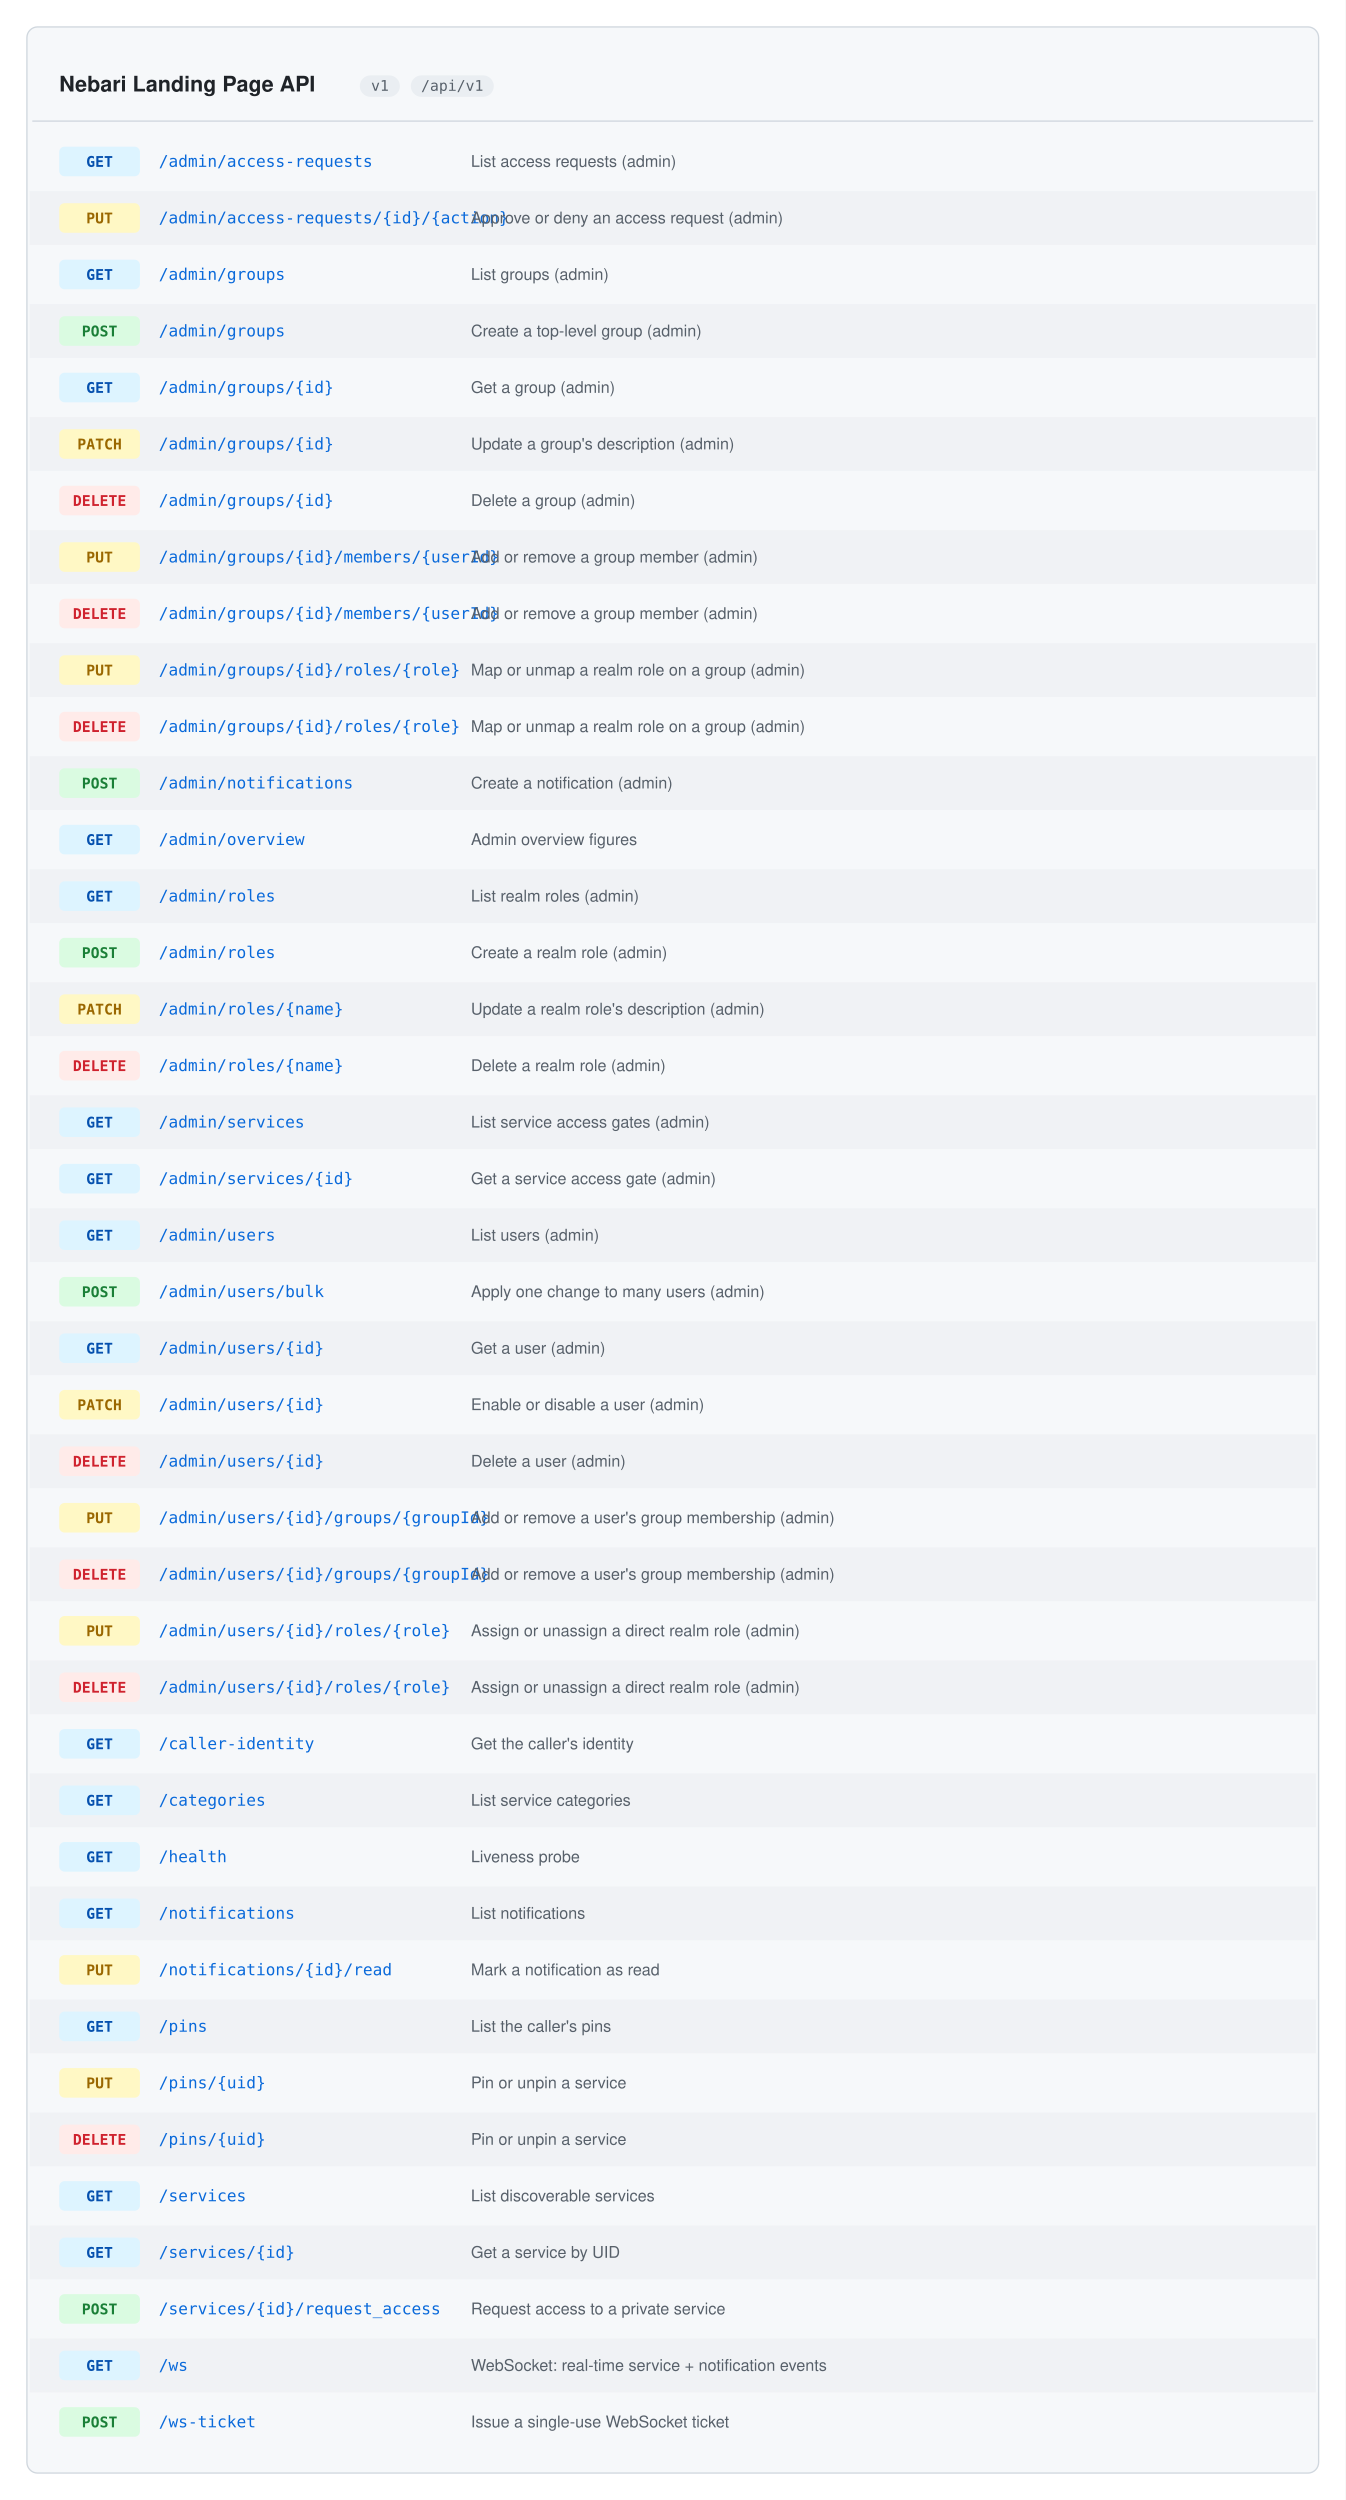
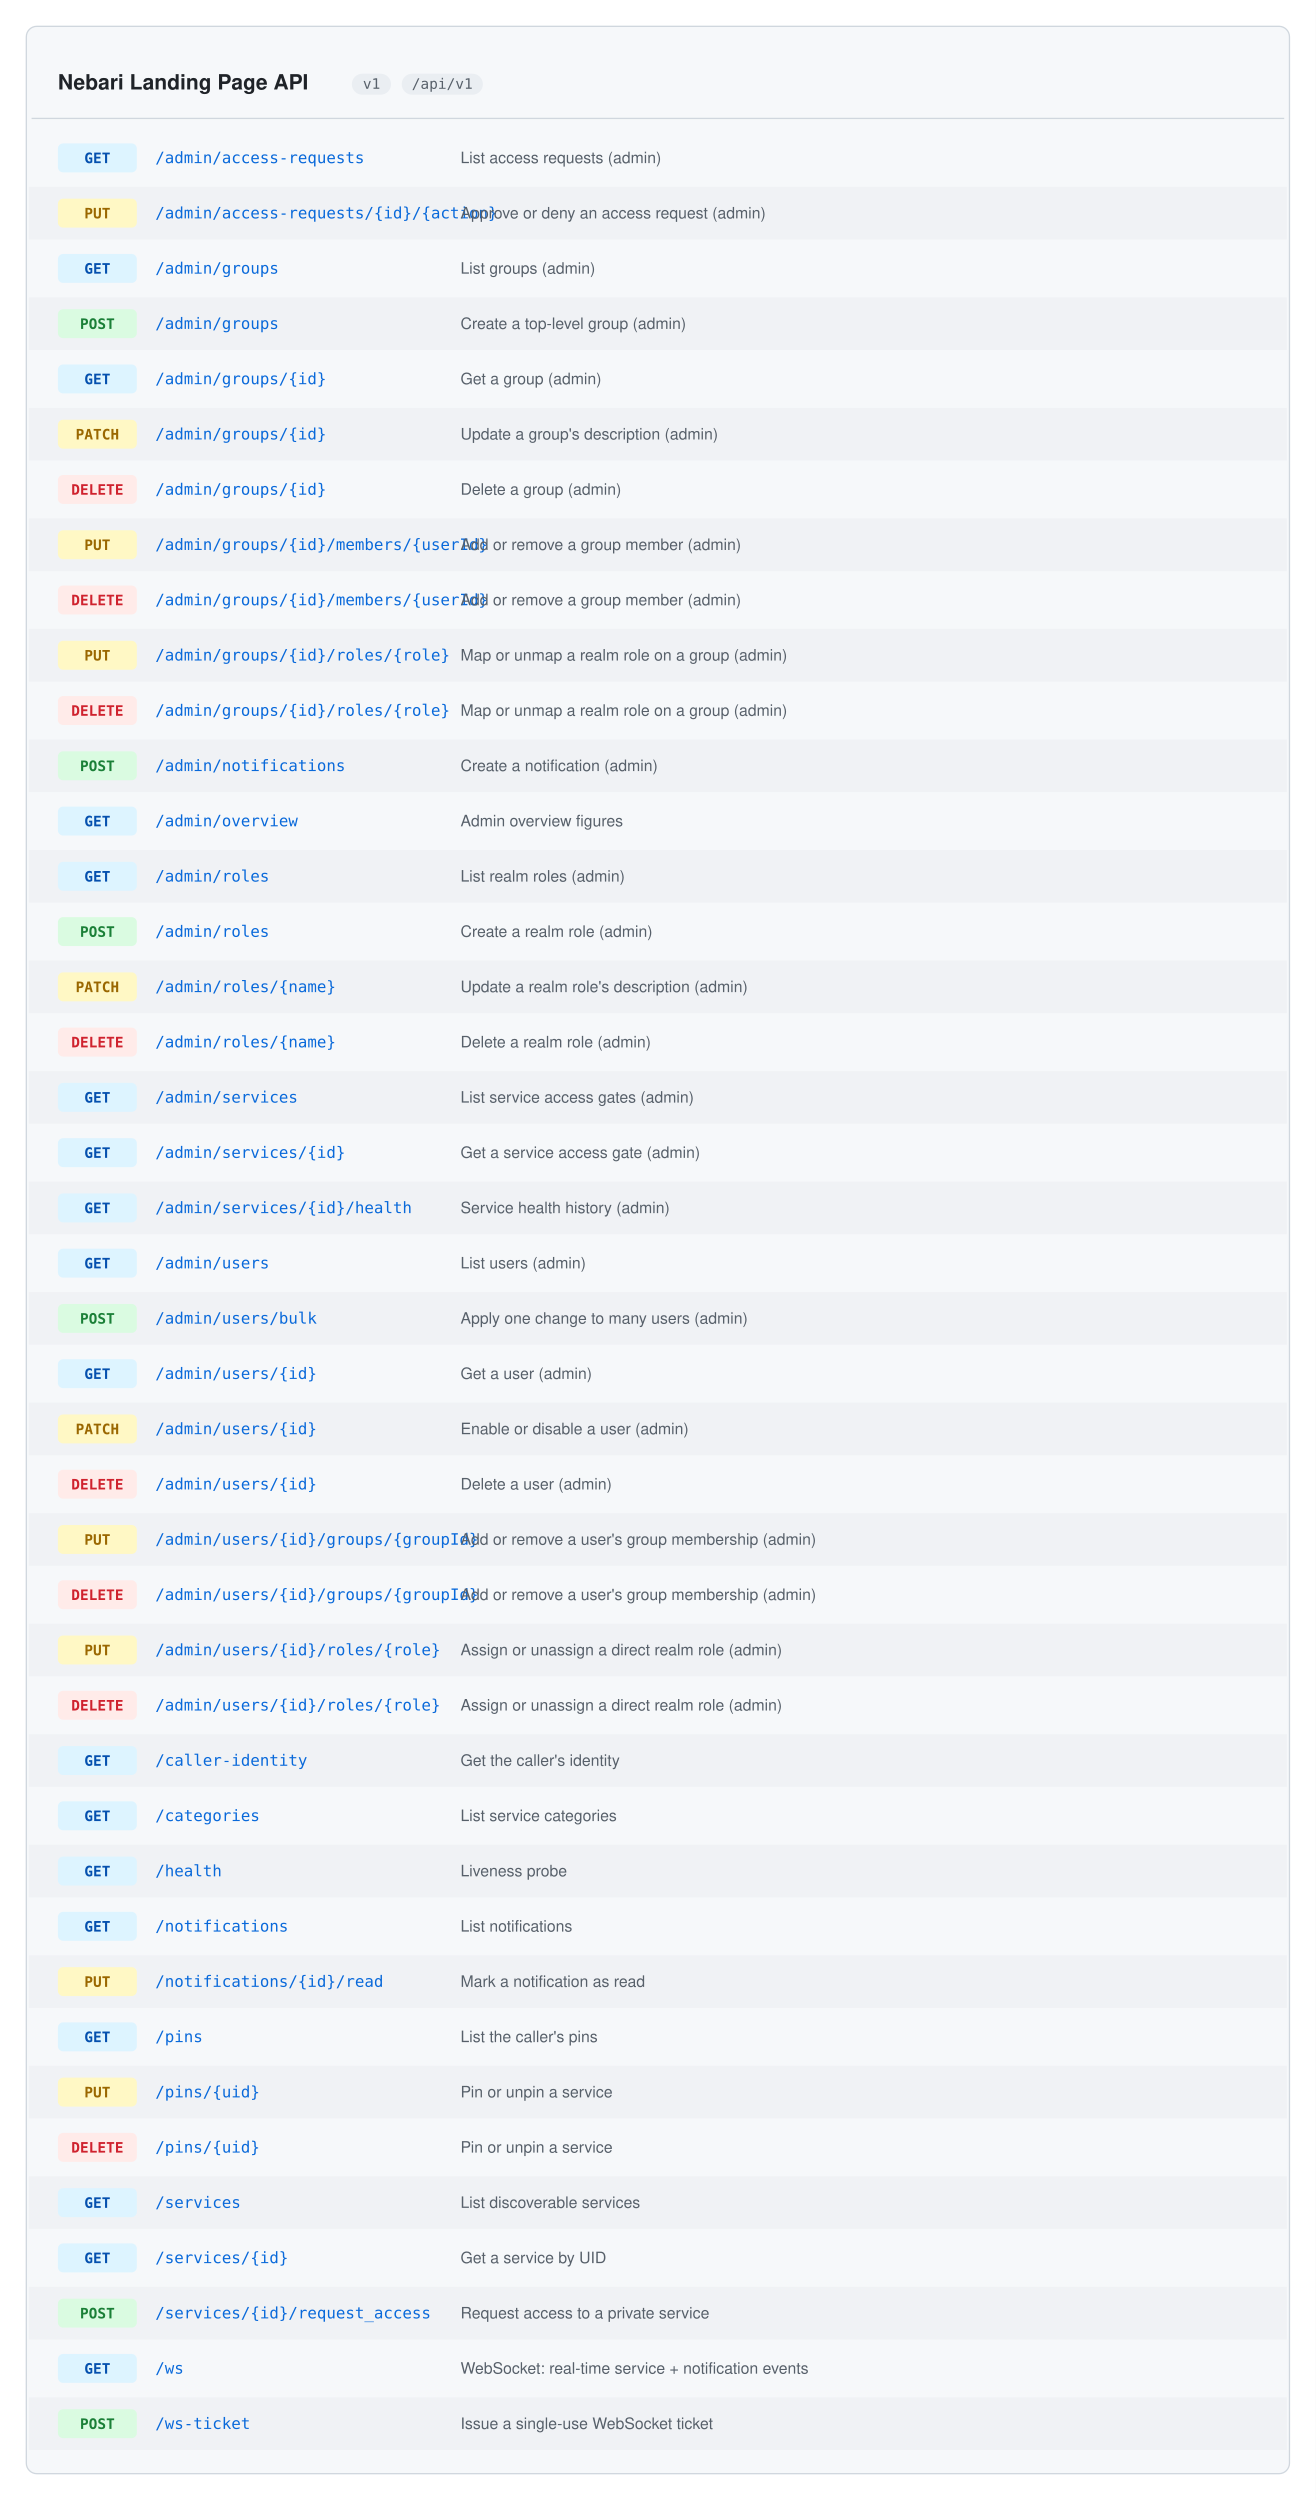
- <svg xmlns="http://www.w3.org/2000/svg" width="1000" height="1858" viewBox="0 0 1000 1858">
-   <rect width="1000" height="1858" fill="#ffffff" />
-   <rect x="20" y="20" width="960" height="1818" rx="8" fill="#f6f8fa" stroke="#d0d7de" stroke-width="1" />
+ <svg xmlns="http://www.w3.org/2000/svg" width="1000" height="1900" viewBox="0 0 1000 1900">
+   <rect width="1000" height="1900" fill="#ffffff" />
+   <rect x="20" y="20" width="960" height="1860" rx="8" fill="#f6f8fa" stroke="#d0d7de" stroke-width="1" />
  <text x="44" y="68" font-family="-apple-system,BlinkMacSystemFont,'Segoe UI',Helvetica,Arial,sans-serif" font-size="16" font-weight="600" fill="#1f2328">Nebari Landing Page API</text>
  <rect x="267.4" y="56.0" width="29.8" height="16" rx="8" fill="#eaeef2" />
  <text x="282.4" y="67.5" font-family="ui-monospace,'Cascadia Code','Source Code Pro',Menlo,Consolas,monospace" font-size="11" fill="#57606a" text-anchor="middle">v1</text>
  <rect x="305.3" y="56.0" width="61.7" height="16" rx="8" fill="#eaeef2" />
  <text x="336.1" y="67.5" font-family="ui-monospace,'Cascadia Code','Source Code Pro',Menlo,Consolas,monospace" font-size="11" fill="#57606a" text-anchor="middle">/api/v1</text>
  <line x1="24" y1="90" x2="976" y2="90" stroke="#d0d7de" stroke-width="1" />
  <rect x="44" y="109" width="60" height="22" rx="4" fill="#ddf4ff" />
  <text x="74" y="124" font-family="ui-monospace,'Cascadia Code','Source Code Pro',Menlo,Consolas,monospace" font-size="11" font-weight="600" fill="#0550ae" text-anchor="middle">GET</text>
  <text x="118" y="124" font-family="ui-monospace,'Cascadia Code','Source Code Pro',Menlo,Consolas,monospace" font-size="12" fill="#0969da">/admin/access-requests</text>
  <text x="350" y="124" font-family="-apple-system,BlinkMacSystemFont,'Segoe UI',Helvetica,Arial,sans-serif" font-size="12" fill="#57606a">List access requests (admin)</text>
  <rect x="22" y="142" width="956" height="40" fill="#f0f2f5" />
  <rect x="44" y="151" width="60" height="22" rx="4" fill="#fff8c5" />
  <text x="74" y="166" font-family="ui-monospace,'Cascadia Code','Source Code Pro',Menlo,Consolas,monospace" font-size="11" font-weight="600" fill="#9a6700" text-anchor="middle">PUT</text>
  <text x="118" y="166" font-family="ui-monospace,'Cascadia Code','Source Code Pro',Menlo,Consolas,monospace" font-size="12" fill="#0969da">/admin/access-requests/{id}/{action}</text>
  <text x="350" y="166" font-family="-apple-system,BlinkMacSystemFont,'Segoe UI',Helvetica,Arial,sans-serif" font-size="12" fill="#57606a">Approve or deny an access request (admin)</text>
  <rect x="44" y="193" width="60" height="22" rx="4" fill="#ddf4ff" />
  <text x="74" y="208" font-family="ui-monospace,'Cascadia Code','Source Code Pro',Menlo,Consolas,monospace" font-size="11" font-weight="600" fill="#0550ae" text-anchor="middle">GET</text>
  <text x="118" y="208" font-family="ui-monospace,'Cascadia Code','Source Code Pro',Menlo,Consolas,monospace" font-size="12" fill="#0969da">/admin/groups</text>
  <text x="350" y="208" font-family="-apple-system,BlinkMacSystemFont,'Segoe UI',Helvetica,Arial,sans-serif" font-size="12" fill="#57606a">List groups (admin)</text>
  <rect x="22" y="226" width="956" height="40" fill="#f0f2f5" />
  <rect x="44" y="235" width="60" height="22" rx="4" fill="#dafbe1" />
  <text x="74" y="250" font-family="ui-monospace,'Cascadia Code','Source Code Pro',Menlo,Consolas,monospace" font-size="11" font-weight="600" fill="#1a7f37" text-anchor="middle">POST</text>
  <text x="118" y="250" font-family="ui-monospace,'Cascadia Code','Source Code Pro',Menlo,Consolas,monospace" font-size="12" fill="#0969da">/admin/groups</text>
  <text x="350" y="250" font-family="-apple-system,BlinkMacSystemFont,'Segoe UI',Helvetica,Arial,sans-serif" font-size="12" fill="#57606a">Create a top-level group (admin)</text>
  <rect x="44" y="277" width="60" height="22" rx="4" fill="#ddf4ff" />
  <text x="74" y="292" font-family="ui-monospace,'Cascadia Code','Source Code Pro',Menlo,Consolas,monospace" font-size="11" font-weight="600" fill="#0550ae" text-anchor="middle">GET</text>
  <text x="118" y="292" font-family="ui-monospace,'Cascadia Code','Source Code Pro',Menlo,Consolas,monospace" font-size="12" fill="#0969da">/admin/groups/{id}</text>
  <text x="350" y="292" font-family="-apple-system,BlinkMacSystemFont,'Segoe UI',Helvetica,Arial,sans-serif" font-size="12" fill="#57606a">Get a group (admin)</text>
  <rect x="22" y="310" width="956" height="40" fill="#f0f2f5" />
  <rect x="44" y="319" width="60" height="22" rx="4" fill="#fff8c5" />
  <text x="74" y="334" font-family="ui-monospace,'Cascadia Code','Source Code Pro',Menlo,Consolas,monospace" font-size="11" font-weight="600" fill="#9a6700" text-anchor="middle">PATCH</text>
  <text x="118" y="334" font-family="ui-monospace,'Cascadia Code','Source Code Pro',Menlo,Consolas,monospace" font-size="12" fill="#0969da">/admin/groups/{id}</text>
  <text x="350" y="334" font-family="-apple-system,BlinkMacSystemFont,'Segoe UI',Helvetica,Arial,sans-serif" font-size="12" fill="#57606a">Update a group's description (admin)</text>
  <rect x="44" y="361" width="60" height="22" rx="4" fill="#ffebe9" />
  <text x="74" y="376" font-family="ui-monospace,'Cascadia Code','Source Code Pro',Menlo,Consolas,monospace" font-size="11" font-weight="600" fill="#cf222e" text-anchor="middle">DELETE</text>
  <text x="118" y="376" font-family="ui-monospace,'Cascadia Code','Source Code Pro',Menlo,Consolas,monospace" font-size="12" fill="#0969da">/admin/groups/{id}</text>
  <text x="350" y="376" font-family="-apple-system,BlinkMacSystemFont,'Segoe UI',Helvetica,Arial,sans-serif" font-size="12" fill="#57606a">Delete a group (admin)</text>
  <rect x="22" y="394" width="956" height="40" fill="#f0f2f5" />
  <rect x="44" y="403" width="60" height="22" rx="4" fill="#fff8c5" />
  <text x="74" y="418" font-family="ui-monospace,'Cascadia Code','Source Code Pro',Menlo,Consolas,monospace" font-size="11" font-weight="600" fill="#9a6700" text-anchor="middle">PUT</text>
  <text x="118" y="418" font-family="ui-monospace,'Cascadia Code','Source Code Pro',Menlo,Consolas,monospace" font-size="12" fill="#0969da">/admin/groups/{id}/members/{userId}</text>
  <text x="350" y="418" font-family="-apple-system,BlinkMacSystemFont,'Segoe UI',Helvetica,Arial,sans-serif" font-size="12" fill="#57606a">Add or remove a group member (admin)</text>
  <rect x="44" y="445" width="60" height="22" rx="4" fill="#ffebe9" />
  <text x="74" y="460" font-family="ui-monospace,'Cascadia Code','Source Code Pro',Menlo,Consolas,monospace" font-size="11" font-weight="600" fill="#cf222e" text-anchor="middle">DELETE</text>
  <text x="118" y="460" font-family="ui-monospace,'Cascadia Code','Source Code Pro',Menlo,Consolas,monospace" font-size="12" fill="#0969da">/admin/groups/{id}/members/{userId}</text>
  <text x="350" y="460" font-family="-apple-system,BlinkMacSystemFont,'Segoe UI',Helvetica,Arial,sans-serif" font-size="12" fill="#57606a">Add or remove a group member (admin)</text>
  <rect x="22" y="478" width="956" height="40" fill="#f0f2f5" />
  <rect x="44" y="487" width="60" height="22" rx="4" fill="#fff8c5" />
  <text x="74" y="502" font-family="ui-monospace,'Cascadia Code','Source Code Pro',Menlo,Consolas,monospace" font-size="11" font-weight="600" fill="#9a6700" text-anchor="middle">PUT</text>
  <text x="118" y="502" font-family="ui-monospace,'Cascadia Code','Source Code Pro',Menlo,Consolas,monospace" font-size="12" fill="#0969da">/admin/groups/{id}/roles/{role}</text>
  <text x="350" y="502" font-family="-apple-system,BlinkMacSystemFont,'Segoe UI',Helvetica,Arial,sans-serif" font-size="12" fill="#57606a">Map or unmap a realm role on a group (admin)</text>
  <rect x="44" y="529" width="60" height="22" rx="4" fill="#ffebe9" />
  <text x="74" y="544" font-family="ui-monospace,'Cascadia Code','Source Code Pro',Menlo,Consolas,monospace" font-size="11" font-weight="600" fill="#cf222e" text-anchor="middle">DELETE</text>
  <text x="118" y="544" font-family="ui-monospace,'Cascadia Code','Source Code Pro',Menlo,Consolas,monospace" font-size="12" fill="#0969da">/admin/groups/{id}/roles/{role}</text>
  <text x="350" y="544" font-family="-apple-system,BlinkMacSystemFont,'Segoe UI',Helvetica,Arial,sans-serif" font-size="12" fill="#57606a">Map or unmap a realm role on a group (admin)</text>
  <rect x="22" y="562" width="956" height="40" fill="#f0f2f5" />
  <rect x="44" y="571" width="60" height="22" rx="4" fill="#dafbe1" />
  <text x="74" y="586" font-family="ui-monospace,'Cascadia Code','Source Code Pro',Menlo,Consolas,monospace" font-size="11" font-weight="600" fill="#1a7f37" text-anchor="middle">POST</text>
  <text x="118" y="586" font-family="ui-monospace,'Cascadia Code','Source Code Pro',Menlo,Consolas,monospace" font-size="12" fill="#0969da">/admin/notifications</text>
  <text x="350" y="586" font-family="-apple-system,BlinkMacSystemFont,'Segoe UI',Helvetica,Arial,sans-serif" font-size="12" fill="#57606a">Create a notification (admin)</text>
  <rect x="44" y="613" width="60" height="22" rx="4" fill="#ddf4ff" />
  <text x="74" y="628" font-family="ui-monospace,'Cascadia Code','Source Code Pro',Menlo,Consolas,monospace" font-size="11" font-weight="600" fill="#0550ae" text-anchor="middle">GET</text>
  <text x="118" y="628" font-family="ui-monospace,'Cascadia Code','Source Code Pro',Menlo,Consolas,monospace" font-size="12" fill="#0969da">/admin/overview</text>
  <text x="350" y="628" font-family="-apple-system,BlinkMacSystemFont,'Segoe UI',Helvetica,Arial,sans-serif" font-size="12" fill="#57606a">Admin overview figures</text>
  <rect x="22" y="646" width="956" height="40" fill="#f0f2f5" />
  <rect x="44" y="655" width="60" height="22" rx="4" fill="#ddf4ff" />
  <text x="74" y="670" font-family="ui-monospace,'Cascadia Code','Source Code Pro',Menlo,Consolas,monospace" font-size="11" font-weight="600" fill="#0550ae" text-anchor="middle">GET</text>
  <text x="118" y="670" font-family="ui-monospace,'Cascadia Code','Source Code Pro',Menlo,Consolas,monospace" font-size="12" fill="#0969da">/admin/roles</text>
  <text x="350" y="670" font-family="-apple-system,BlinkMacSystemFont,'Segoe UI',Helvetica,Arial,sans-serif" font-size="12" fill="#57606a">List realm roles (admin)</text>
  <rect x="44" y="697" width="60" height="22" rx="4" fill="#dafbe1" />
  <text x="74" y="712" font-family="ui-monospace,'Cascadia Code','Source Code Pro',Menlo,Consolas,monospace" font-size="11" font-weight="600" fill="#1a7f37" text-anchor="middle">POST</text>
  <text x="118" y="712" font-family="ui-monospace,'Cascadia Code','Source Code Pro',Menlo,Consolas,monospace" font-size="12" fill="#0969da">/admin/roles</text>
  <text x="350" y="712" font-family="-apple-system,BlinkMacSystemFont,'Segoe UI',Helvetica,Arial,sans-serif" font-size="12" fill="#57606a">Create a realm role (admin)</text>
  <rect x="22" y="730" width="956" height="40" fill="#f0f2f5" />
  <rect x="44" y="739" width="60" height="22" rx="4" fill="#fff8c5" />
  <text x="74" y="754" font-family="ui-monospace,'Cascadia Code','Source Code Pro',Menlo,Consolas,monospace" font-size="11" font-weight="600" fill="#9a6700" text-anchor="middle">PATCH</text>
  <text x="118" y="754" font-family="ui-monospace,'Cascadia Code','Source Code Pro',Menlo,Consolas,monospace" font-size="12" fill="#0969da">/admin/roles/{name}</text>
  <text x="350" y="754" font-family="-apple-system,BlinkMacSystemFont,'Segoe UI',Helvetica,Arial,sans-serif" font-size="12" fill="#57606a">Update a realm role's description (admin)</text>
  <rect x="44" y="781" width="60" height="22" rx="4" fill="#ffebe9" />
  <text x="74" y="796" font-family="ui-monospace,'Cascadia Code','Source Code Pro',Menlo,Consolas,monospace" font-size="11" font-weight="600" fill="#cf222e" text-anchor="middle">DELETE</text>
  <text x="118" y="796" font-family="ui-monospace,'Cascadia Code','Source Code Pro',Menlo,Consolas,monospace" font-size="12" fill="#0969da">/admin/roles/{name}</text>
  <text x="350" y="796" font-family="-apple-system,BlinkMacSystemFont,'Segoe UI',Helvetica,Arial,sans-serif" font-size="12" fill="#57606a">Delete a realm role (admin)</text>
  <rect x="22" y="814" width="956" height="40" fill="#f0f2f5" />
  <rect x="44" y="823" width="60" height="22" rx="4" fill="#ddf4ff" />
  <text x="74" y="838" font-family="ui-monospace,'Cascadia Code','Source Code Pro',Menlo,Consolas,monospace" font-size="11" font-weight="600" fill="#0550ae" text-anchor="middle">GET</text>
  <text x="118" y="838" font-family="ui-monospace,'Cascadia Code','Source Code Pro',Menlo,Consolas,monospace" font-size="12" fill="#0969da">/admin/services</text>
  <text x="350" y="838" font-family="-apple-system,BlinkMacSystemFont,'Segoe UI',Helvetica,Arial,sans-serif" font-size="12" fill="#57606a">List service access gates (admin)</text>
  <rect x="44" y="865" width="60" height="22" rx="4" fill="#ddf4ff" />
  <text x="74" y="880" font-family="ui-monospace,'Cascadia Code','Source Code Pro',Menlo,Consolas,monospace" font-size="11" font-weight="600" fill="#0550ae" text-anchor="middle">GET</text>
  <text x="118" y="880" font-family="ui-monospace,'Cascadia Code','Source Code Pro',Menlo,Consolas,monospace" font-size="12" fill="#0969da">/admin/services/{id}</text>
  <text x="350" y="880" font-family="-apple-system,BlinkMacSystemFont,'Segoe UI',Helvetica,Arial,sans-serif" font-size="12" fill="#57606a">Get a service access gate (admin)</text>
  <rect x="22" y="898" width="956" height="40" fill="#f0f2f5" />
  <rect x="44" y="907" width="60" height="22" rx="4" fill="#ddf4ff" />
  <text x="74" y="922" font-family="ui-monospace,'Cascadia Code','Source Code Pro',Menlo,Consolas,monospace" font-size="11" font-weight="600" fill="#0550ae" text-anchor="middle">GET</text>
-   <text x="118" y="922" font-family="ui-monospace,'Cascadia Code','Source Code Pro',Menlo,Consolas,monospace" font-size="12" fill="#0969da">/admin/users</text>
-   <text x="350" y="922" font-family="-apple-system,BlinkMacSystemFont,'Segoe UI',Helvetica,Arial,sans-serif" font-size="12" fill="#57606a">List users (admin)</text>
-   <rect x="44" y="949" width="60" height="22" rx="4" fill="#dafbe1" />
-   <text x="74" y="964" font-family="ui-monospace,'Cascadia Code','Source Code Pro',Menlo,Consolas,monospace" font-size="11" font-weight="600" fill="#1a7f37" text-anchor="middle">POST</text>
-   <text x="118" y="964" font-family="ui-monospace,'Cascadia Code','Source Code Pro',Menlo,Consolas,monospace" font-size="12" fill="#0969da">/admin/users/bulk</text>
-   <text x="350" y="964" font-family="-apple-system,BlinkMacSystemFont,'Segoe UI',Helvetica,Arial,sans-serif" font-size="12" fill="#57606a">Apply one change to many users (admin)</text>
+   <text x="118" y="922" font-family="ui-monospace,'Cascadia Code','Source Code Pro',Menlo,Consolas,monospace" font-size="12" fill="#0969da">/admin/services/{id}/health</text>
+   <text x="350" y="922" font-family="-apple-system,BlinkMacSystemFont,'Segoe UI',Helvetica,Arial,sans-serif" font-size="12" fill="#57606a">Service health history (admin)</text>
+   <rect x="44" y="949" width="60" height="22" rx="4" fill="#ddf4ff" />
+   <text x="74" y="964" font-family="ui-monospace,'Cascadia Code','Source Code Pro',Menlo,Consolas,monospace" font-size="11" font-weight="600" fill="#0550ae" text-anchor="middle">GET</text>
+   <text x="118" y="964" font-family="ui-monospace,'Cascadia Code','Source Code Pro',Menlo,Consolas,monospace" font-size="12" fill="#0969da">/admin/users</text>
+   <text x="350" y="964" font-family="-apple-system,BlinkMacSystemFont,'Segoe UI',Helvetica,Arial,sans-serif" font-size="12" fill="#57606a">List users (admin)</text>
  <rect x="22" y="982" width="956" height="40" fill="#f0f2f5" />
-   <rect x="44" y="991" width="60" height="22" rx="4" fill="#ddf4ff" />
-   <text x="74" y="1006" font-family="ui-monospace,'Cascadia Code','Source Code Pro',Menlo,Consolas,monospace" font-size="11" font-weight="600" fill="#0550ae" text-anchor="middle">GET</text>
-   <text x="118" y="1006" font-family="ui-monospace,'Cascadia Code','Source Code Pro',Menlo,Consolas,monospace" font-size="12" fill="#0969da">/admin/users/{id}</text>
-   <text x="350" y="1006" font-family="-apple-system,BlinkMacSystemFont,'Segoe UI',Helvetica,Arial,sans-serif" font-size="12" fill="#57606a">Get a user (admin)</text>
-   <rect x="44" y="1033" width="60" height="22" rx="4" fill="#fff8c5" />
-   <text x="74" y="1048" font-family="ui-monospace,'Cascadia Code','Source Code Pro',Menlo,Consolas,monospace" font-size="11" font-weight="600" fill="#9a6700" text-anchor="middle">PATCH</text>
+   <rect x="44" y="991" width="60" height="22" rx="4" fill="#dafbe1" />
+   <text x="74" y="1006" font-family="ui-monospace,'Cascadia Code','Source Code Pro',Menlo,Consolas,monospace" font-size="11" font-weight="600" fill="#1a7f37" text-anchor="middle">POST</text>
+   <text x="118" y="1006" font-family="ui-monospace,'Cascadia Code','Source Code Pro',Menlo,Consolas,monospace" font-size="12" fill="#0969da">/admin/users/bulk</text>
+   <text x="350" y="1006" font-family="-apple-system,BlinkMacSystemFont,'Segoe UI',Helvetica,Arial,sans-serif" font-size="12" fill="#57606a">Apply one change to many users (admin)</text>
+   <rect x="44" y="1033" width="60" height="22" rx="4" fill="#ddf4ff" />
+   <text x="74" y="1048" font-family="ui-monospace,'Cascadia Code','Source Code Pro',Menlo,Consolas,monospace" font-size="11" font-weight="600" fill="#0550ae" text-anchor="middle">GET</text>
  <text x="118" y="1048" font-family="ui-monospace,'Cascadia Code','Source Code Pro',Menlo,Consolas,monospace" font-size="12" fill="#0969da">/admin/users/{id}</text>
-   <text x="350" y="1048" font-family="-apple-system,BlinkMacSystemFont,'Segoe UI',Helvetica,Arial,sans-serif" font-size="12" fill="#57606a">Enable or disable a user (admin)</text>
+   <text x="350" y="1048" font-family="-apple-system,BlinkMacSystemFont,'Segoe UI',Helvetica,Arial,sans-serif" font-size="12" fill="#57606a">Get a user (admin)</text>
  <rect x="22" y="1066" width="956" height="40" fill="#f0f2f5" />
-   <rect x="44" y="1075" width="60" height="22" rx="4" fill="#ffebe9" />
-   <text x="74" y="1090" font-family="ui-monospace,'Cascadia Code','Source Code Pro',Menlo,Consolas,monospace" font-size="11" font-weight="600" fill="#cf222e" text-anchor="middle">DELETE</text>
+   <rect x="44" y="1075" width="60" height="22" rx="4" fill="#fff8c5" />
+   <text x="74" y="1090" font-family="ui-monospace,'Cascadia Code','Source Code Pro',Menlo,Consolas,monospace" font-size="11" font-weight="600" fill="#9a6700" text-anchor="middle">PATCH</text>
  <text x="118" y="1090" font-family="ui-monospace,'Cascadia Code','Source Code Pro',Menlo,Consolas,monospace" font-size="12" fill="#0969da">/admin/users/{id}</text>
-   <text x="350" y="1090" font-family="-apple-system,BlinkMacSystemFont,'Segoe UI',Helvetica,Arial,sans-serif" font-size="12" fill="#57606a">Delete a user (admin)</text>
-   <rect x="44" y="1117" width="60" height="22" rx="4" fill="#fff8c5" />
-   <text x="74" y="1132" font-family="ui-monospace,'Cascadia Code','Source Code Pro',Menlo,Consolas,monospace" font-size="11" font-weight="600" fill="#9a6700" text-anchor="middle">PUT</text>
-   <text x="118" y="1132" font-family="ui-monospace,'Cascadia Code','Source Code Pro',Menlo,Consolas,monospace" font-size="12" fill="#0969da">/admin/users/{id}/groups/{groupId}</text>
-   <text x="350" y="1132" font-family="-apple-system,BlinkMacSystemFont,'Segoe UI',Helvetica,Arial,sans-serif" font-size="12" fill="#57606a">Add or remove a user's group membership (admin)</text>
+   <text x="350" y="1090" font-family="-apple-system,BlinkMacSystemFont,'Segoe UI',Helvetica,Arial,sans-serif" font-size="12" fill="#57606a">Enable or disable a user (admin)</text>
+   <rect x="44" y="1117" width="60" height="22" rx="4" fill="#ffebe9" />
+   <text x="74" y="1132" font-family="ui-monospace,'Cascadia Code','Source Code Pro',Menlo,Consolas,monospace" font-size="11" font-weight="600" fill="#cf222e" text-anchor="middle">DELETE</text>
+   <text x="118" y="1132" font-family="ui-monospace,'Cascadia Code','Source Code Pro',Menlo,Consolas,monospace" font-size="12" fill="#0969da">/admin/users/{id}</text>
+   <text x="350" y="1132" font-family="-apple-system,BlinkMacSystemFont,'Segoe UI',Helvetica,Arial,sans-serif" font-size="12" fill="#57606a">Delete a user (admin)</text>
  <rect x="22" y="1150" width="956" height="40" fill="#f0f2f5" />
-   <rect x="44" y="1159" width="60" height="22" rx="4" fill="#ffebe9" />
-   <text x="74" y="1174" font-family="ui-monospace,'Cascadia Code','Source Code Pro',Menlo,Consolas,monospace" font-size="11" font-weight="600" fill="#cf222e" text-anchor="middle">DELETE</text>
+   <rect x="44" y="1159" width="60" height="22" rx="4" fill="#fff8c5" />
+   <text x="74" y="1174" font-family="ui-monospace,'Cascadia Code','Source Code Pro',Menlo,Consolas,monospace" font-size="11" font-weight="600" fill="#9a6700" text-anchor="middle">PUT</text>
  <text x="118" y="1174" font-family="ui-monospace,'Cascadia Code','Source Code Pro',Menlo,Consolas,monospace" font-size="12" fill="#0969da">/admin/users/{id}/groups/{groupId}</text>
  <text x="350" y="1174" font-family="-apple-system,BlinkMacSystemFont,'Segoe UI',Helvetica,Arial,sans-serif" font-size="12" fill="#57606a">Add or remove a user's group membership (admin)</text>
-   <rect x="44" y="1201" width="60" height="22" rx="4" fill="#fff8c5" />
-   <text x="74" y="1216" font-family="ui-monospace,'Cascadia Code','Source Code Pro',Menlo,Consolas,monospace" font-size="11" font-weight="600" fill="#9a6700" text-anchor="middle">PUT</text>
-   <text x="118" y="1216" font-family="ui-monospace,'Cascadia Code','Source Code Pro',Menlo,Consolas,monospace" font-size="12" fill="#0969da">/admin/users/{id}/roles/{role}</text>
-   <text x="350" y="1216" font-family="-apple-system,BlinkMacSystemFont,'Segoe UI',Helvetica,Arial,sans-serif" font-size="12" fill="#57606a">Assign or unassign a direct realm role (admin)</text>
+   <rect x="44" y="1201" width="60" height="22" rx="4" fill="#ffebe9" />
+   <text x="74" y="1216" font-family="ui-monospace,'Cascadia Code','Source Code Pro',Menlo,Consolas,monospace" font-size="11" font-weight="600" fill="#cf222e" text-anchor="middle">DELETE</text>
+   <text x="118" y="1216" font-family="ui-monospace,'Cascadia Code','Source Code Pro',Menlo,Consolas,monospace" font-size="12" fill="#0969da">/admin/users/{id}/groups/{groupId}</text>
+   <text x="350" y="1216" font-family="-apple-system,BlinkMacSystemFont,'Segoe UI',Helvetica,Arial,sans-serif" font-size="12" fill="#57606a">Add or remove a user's group membership (admin)</text>
  <rect x="22" y="1234" width="956" height="40" fill="#f0f2f5" />
-   <rect x="44" y="1243" width="60" height="22" rx="4" fill="#ffebe9" />
-   <text x="74" y="1258" font-family="ui-monospace,'Cascadia Code','Source Code Pro',Menlo,Consolas,monospace" font-size="11" font-weight="600" fill="#cf222e" text-anchor="middle">DELETE</text>
+   <rect x="44" y="1243" width="60" height="22" rx="4" fill="#fff8c5" />
+   <text x="74" y="1258" font-family="ui-monospace,'Cascadia Code','Source Code Pro',Menlo,Consolas,monospace" font-size="11" font-weight="600" fill="#9a6700" text-anchor="middle">PUT</text>
  <text x="118" y="1258" font-family="ui-monospace,'Cascadia Code','Source Code Pro',Menlo,Consolas,monospace" font-size="12" fill="#0969da">/admin/users/{id}/roles/{role}</text>
  <text x="350" y="1258" font-family="-apple-system,BlinkMacSystemFont,'Segoe UI',Helvetica,Arial,sans-serif" font-size="12" fill="#57606a">Assign or unassign a direct realm role (admin)</text>
-   <rect x="44" y="1285" width="60" height="22" rx="4" fill="#ddf4ff" />
-   <text x="74" y="1300" font-family="ui-monospace,'Cascadia Code','Source Code Pro',Menlo,Consolas,monospace" font-size="11" font-weight="600" fill="#0550ae" text-anchor="middle">GET</text>
-   <text x="118" y="1300" font-family="ui-monospace,'Cascadia Code','Source Code Pro',Menlo,Consolas,monospace" font-size="12" fill="#0969da">/caller-identity</text>
-   <text x="350" y="1300" font-family="-apple-system,BlinkMacSystemFont,'Segoe UI',Helvetica,Arial,sans-serif" font-size="12" fill="#57606a">Get the caller's identity</text>
+   <rect x="44" y="1285" width="60" height="22" rx="4" fill="#ffebe9" />
+   <text x="74" y="1300" font-family="ui-monospace,'Cascadia Code','Source Code Pro',Menlo,Consolas,monospace" font-size="11" font-weight="600" fill="#cf222e" text-anchor="middle">DELETE</text>
+   <text x="118" y="1300" font-family="ui-monospace,'Cascadia Code','Source Code Pro',Menlo,Consolas,monospace" font-size="12" fill="#0969da">/admin/users/{id}/roles/{role}</text>
+   <text x="350" y="1300" font-family="-apple-system,BlinkMacSystemFont,'Segoe UI',Helvetica,Arial,sans-serif" font-size="12" fill="#57606a">Assign or unassign a direct realm role (admin)</text>
  <rect x="22" y="1318" width="956" height="40" fill="#f0f2f5" />
  <rect x="44" y="1327" width="60" height="22" rx="4" fill="#ddf4ff" />
  <text x="74" y="1342" font-family="ui-monospace,'Cascadia Code','Source Code Pro',Menlo,Consolas,monospace" font-size="11" font-weight="600" fill="#0550ae" text-anchor="middle">GET</text>
-   <text x="118" y="1342" font-family="ui-monospace,'Cascadia Code','Source Code Pro',Menlo,Consolas,monospace" font-size="12" fill="#0969da">/categories</text>
-   <text x="350" y="1342" font-family="-apple-system,BlinkMacSystemFont,'Segoe UI',Helvetica,Arial,sans-serif" font-size="12" fill="#57606a">List service categories</text>
+   <text x="118" y="1342" font-family="ui-monospace,'Cascadia Code','Source Code Pro',Menlo,Consolas,monospace" font-size="12" fill="#0969da">/caller-identity</text>
+   <text x="350" y="1342" font-family="-apple-system,BlinkMacSystemFont,'Segoe UI',Helvetica,Arial,sans-serif" font-size="12" fill="#57606a">Get the caller's identity</text>
  <rect x="44" y="1369" width="60" height="22" rx="4" fill="#ddf4ff" />
  <text x="74" y="1384" font-family="ui-monospace,'Cascadia Code','Source Code Pro',Menlo,Consolas,monospace" font-size="11" font-weight="600" fill="#0550ae" text-anchor="middle">GET</text>
-   <text x="118" y="1384" font-family="ui-monospace,'Cascadia Code','Source Code Pro',Menlo,Consolas,monospace" font-size="12" fill="#0969da">/health</text>
-   <text x="350" y="1384" font-family="-apple-system,BlinkMacSystemFont,'Segoe UI',Helvetica,Arial,sans-serif" font-size="12" fill="#57606a">Liveness probe</text>
+   <text x="118" y="1384" font-family="ui-monospace,'Cascadia Code','Source Code Pro',Menlo,Consolas,monospace" font-size="12" fill="#0969da">/categories</text>
+   <text x="350" y="1384" font-family="-apple-system,BlinkMacSystemFont,'Segoe UI',Helvetica,Arial,sans-serif" font-size="12" fill="#57606a">List service categories</text>
  <rect x="22" y="1402" width="956" height="40" fill="#f0f2f5" />
  <rect x="44" y="1411" width="60" height="22" rx="4" fill="#ddf4ff" />
  <text x="74" y="1426" font-family="ui-monospace,'Cascadia Code','Source Code Pro',Menlo,Consolas,monospace" font-size="11" font-weight="600" fill="#0550ae" text-anchor="middle">GET</text>
-   <text x="118" y="1426" font-family="ui-monospace,'Cascadia Code','Source Code Pro',Menlo,Consolas,monospace" font-size="12" fill="#0969da">/notifications</text>
-   <text x="350" y="1426" font-family="-apple-system,BlinkMacSystemFont,'Segoe UI',Helvetica,Arial,sans-serif" font-size="12" fill="#57606a">List notifications</text>
-   <rect x="44" y="1453" width="60" height="22" rx="4" fill="#fff8c5" />
-   <text x="74" y="1468" font-family="ui-monospace,'Cascadia Code','Source Code Pro',Menlo,Consolas,monospace" font-size="11" font-weight="600" fill="#9a6700" text-anchor="middle">PUT</text>
-   <text x="118" y="1468" font-family="ui-monospace,'Cascadia Code','Source Code Pro',Menlo,Consolas,monospace" font-size="12" fill="#0969da">/notifications/{id}/read</text>
-   <text x="350" y="1468" font-family="-apple-system,BlinkMacSystemFont,'Segoe UI',Helvetica,Arial,sans-serif" font-size="12" fill="#57606a">Mark a notification as read</text>
+   <text x="118" y="1426" font-family="ui-monospace,'Cascadia Code','Source Code Pro',Menlo,Consolas,monospace" font-size="12" fill="#0969da">/health</text>
+   <text x="350" y="1426" font-family="-apple-system,BlinkMacSystemFont,'Segoe UI',Helvetica,Arial,sans-serif" font-size="12" fill="#57606a">Liveness probe</text>
+   <rect x="44" y="1453" width="60" height="22" rx="4" fill="#ddf4ff" />
+   <text x="74" y="1468" font-family="ui-monospace,'Cascadia Code','Source Code Pro',Menlo,Consolas,monospace" font-size="11" font-weight="600" fill="#0550ae" text-anchor="middle">GET</text>
+   <text x="118" y="1468" font-family="ui-monospace,'Cascadia Code','Source Code Pro',Menlo,Consolas,monospace" font-size="12" fill="#0969da">/notifications</text>
+   <text x="350" y="1468" font-family="-apple-system,BlinkMacSystemFont,'Segoe UI',Helvetica,Arial,sans-serif" font-size="12" fill="#57606a">List notifications</text>
  <rect x="22" y="1486" width="956" height="40" fill="#f0f2f5" />
-   <rect x="44" y="1495" width="60" height="22" rx="4" fill="#ddf4ff" />
-   <text x="74" y="1510" font-family="ui-monospace,'Cascadia Code','Source Code Pro',Menlo,Consolas,monospace" font-size="11" font-weight="600" fill="#0550ae" text-anchor="middle">GET</text>
-   <text x="118" y="1510" font-family="ui-monospace,'Cascadia Code','Source Code Pro',Menlo,Consolas,monospace" font-size="12" fill="#0969da">/pins</text>
-   <text x="350" y="1510" font-family="-apple-system,BlinkMacSystemFont,'Segoe UI',Helvetica,Arial,sans-serif" font-size="12" fill="#57606a">List the caller's pins</text>
-   <rect x="44" y="1537" width="60" height="22" rx="4" fill="#fff8c5" />
-   <text x="74" y="1552" font-family="ui-monospace,'Cascadia Code','Source Code Pro',Menlo,Consolas,monospace" font-size="11" font-weight="600" fill="#9a6700" text-anchor="middle">PUT</text>
-   <text x="118" y="1552" font-family="ui-monospace,'Cascadia Code','Source Code Pro',Menlo,Consolas,monospace" font-size="12" fill="#0969da">/pins/{uid}</text>
-   <text x="350" y="1552" font-family="-apple-system,BlinkMacSystemFont,'Segoe UI',Helvetica,Arial,sans-serif" font-size="12" fill="#57606a">Pin or unpin a service</text>
+   <rect x="44" y="1495" width="60" height="22" rx="4" fill="#fff8c5" />
+   <text x="74" y="1510" font-family="ui-monospace,'Cascadia Code','Source Code Pro',Menlo,Consolas,monospace" font-size="11" font-weight="600" fill="#9a6700" text-anchor="middle">PUT</text>
+   <text x="118" y="1510" font-family="ui-monospace,'Cascadia Code','Source Code Pro',Menlo,Consolas,monospace" font-size="12" fill="#0969da">/notifications/{id}/read</text>
+   <text x="350" y="1510" font-family="-apple-system,BlinkMacSystemFont,'Segoe UI',Helvetica,Arial,sans-serif" font-size="12" fill="#57606a">Mark a notification as read</text>
+   <rect x="44" y="1537" width="60" height="22" rx="4" fill="#ddf4ff" />
+   <text x="74" y="1552" font-family="ui-monospace,'Cascadia Code','Source Code Pro',Menlo,Consolas,monospace" font-size="11" font-weight="600" fill="#0550ae" text-anchor="middle">GET</text>
+   <text x="118" y="1552" font-family="ui-monospace,'Cascadia Code','Source Code Pro',Menlo,Consolas,monospace" font-size="12" fill="#0969da">/pins</text>
+   <text x="350" y="1552" font-family="-apple-system,BlinkMacSystemFont,'Segoe UI',Helvetica,Arial,sans-serif" font-size="12" fill="#57606a">List the caller's pins</text>
  <rect x="22" y="1570" width="956" height="40" fill="#f0f2f5" />
-   <rect x="44" y="1579" width="60" height="22" rx="4" fill="#ffebe9" />
-   <text x="74" y="1594" font-family="ui-monospace,'Cascadia Code','Source Code Pro',Menlo,Consolas,monospace" font-size="11" font-weight="600" fill="#cf222e" text-anchor="middle">DELETE</text>
+   <rect x="44" y="1579" width="60" height="22" rx="4" fill="#fff8c5" />
+   <text x="74" y="1594" font-family="ui-monospace,'Cascadia Code','Source Code Pro',Menlo,Consolas,monospace" font-size="11" font-weight="600" fill="#9a6700" text-anchor="middle">PUT</text>
  <text x="118" y="1594" font-family="ui-monospace,'Cascadia Code','Source Code Pro',Menlo,Consolas,monospace" font-size="12" fill="#0969da">/pins/{uid}</text>
  <text x="350" y="1594" font-family="-apple-system,BlinkMacSystemFont,'Segoe UI',Helvetica,Arial,sans-serif" font-size="12" fill="#57606a">Pin or unpin a service</text>
-   <rect x="44" y="1621" width="60" height="22" rx="4" fill="#ddf4ff" />
-   <text x="74" y="1636" font-family="ui-monospace,'Cascadia Code','Source Code Pro',Menlo,Consolas,monospace" font-size="11" font-weight="600" fill="#0550ae" text-anchor="middle">GET</text>
-   <text x="118" y="1636" font-family="ui-monospace,'Cascadia Code','Source Code Pro',Menlo,Consolas,monospace" font-size="12" fill="#0969da">/services</text>
-   <text x="350" y="1636" font-family="-apple-system,BlinkMacSystemFont,'Segoe UI',Helvetica,Arial,sans-serif" font-size="12" fill="#57606a">List discoverable services</text>
+   <rect x="44" y="1621" width="60" height="22" rx="4" fill="#ffebe9" />
+   <text x="74" y="1636" font-family="ui-monospace,'Cascadia Code','Source Code Pro',Menlo,Consolas,monospace" font-size="11" font-weight="600" fill="#cf222e" text-anchor="middle">DELETE</text>
+   <text x="118" y="1636" font-family="ui-monospace,'Cascadia Code','Source Code Pro',Menlo,Consolas,monospace" font-size="12" fill="#0969da">/pins/{uid}</text>
+   <text x="350" y="1636" font-family="-apple-system,BlinkMacSystemFont,'Segoe UI',Helvetica,Arial,sans-serif" font-size="12" fill="#57606a">Pin or unpin a service</text>
  <rect x="22" y="1654" width="956" height="40" fill="#f0f2f5" />
  <rect x="44" y="1663" width="60" height="22" rx="4" fill="#ddf4ff" />
  <text x="74" y="1678" font-family="ui-monospace,'Cascadia Code','Source Code Pro',Menlo,Consolas,monospace" font-size="11" font-weight="600" fill="#0550ae" text-anchor="middle">GET</text>
-   <text x="118" y="1678" font-family="ui-monospace,'Cascadia Code','Source Code Pro',Menlo,Consolas,monospace" font-size="12" fill="#0969da">/services/{id}</text>
-   <text x="350" y="1678" font-family="-apple-system,BlinkMacSystemFont,'Segoe UI',Helvetica,Arial,sans-serif" font-size="12" fill="#57606a">Get a service by UID</text>
-   <rect x="44" y="1705" width="60" height="22" rx="4" fill="#dafbe1" />
-   <text x="74" y="1720" font-family="ui-monospace,'Cascadia Code','Source Code Pro',Menlo,Consolas,monospace" font-size="11" font-weight="600" fill="#1a7f37" text-anchor="middle">POST</text>
-   <text x="118" y="1720" font-family="ui-monospace,'Cascadia Code','Source Code Pro',Menlo,Consolas,monospace" font-size="12" fill="#0969da">/services/{id}/request_access</text>
-   <text x="350" y="1720" font-family="-apple-system,BlinkMacSystemFont,'Segoe UI',Helvetica,Arial,sans-serif" font-size="12" fill="#57606a">Request access to a private service</text>
+   <text x="118" y="1678" font-family="ui-monospace,'Cascadia Code','Source Code Pro',Menlo,Consolas,monospace" font-size="12" fill="#0969da">/services</text>
+   <text x="350" y="1678" font-family="-apple-system,BlinkMacSystemFont,'Segoe UI',Helvetica,Arial,sans-serif" font-size="12" fill="#57606a">List discoverable services</text>
+   <rect x="44" y="1705" width="60" height="22" rx="4" fill="#ddf4ff" />
+   <text x="74" y="1720" font-family="ui-monospace,'Cascadia Code','Source Code Pro',Menlo,Consolas,monospace" font-size="11" font-weight="600" fill="#0550ae" text-anchor="middle">GET</text>
+   <text x="118" y="1720" font-family="ui-monospace,'Cascadia Code','Source Code Pro',Menlo,Consolas,monospace" font-size="12" fill="#0969da">/services/{id}</text>
+   <text x="350" y="1720" font-family="-apple-system,BlinkMacSystemFont,'Segoe UI',Helvetica,Arial,sans-serif" font-size="12" fill="#57606a">Get a service by UID</text>
  <rect x="22" y="1738" width="956" height="40" fill="#f0f2f5" />
-   <rect x="44" y="1747" width="60" height="22" rx="4" fill="#ddf4ff" />
-   <text x="74" y="1762" font-family="ui-monospace,'Cascadia Code','Source Code Pro',Menlo,Consolas,monospace" font-size="11" font-weight="600" fill="#0550ae" text-anchor="middle">GET</text>
-   <text x="118" y="1762" font-family="ui-monospace,'Cascadia Code','Source Code Pro',Menlo,Consolas,monospace" font-size="12" fill="#0969da">/ws</text>
-   <text x="350" y="1762" font-family="-apple-system,BlinkMacSystemFont,'Segoe UI',Helvetica,Arial,sans-serif" font-size="12" fill="#57606a">WebSocket: real-time service + notification events</text>
-   <rect x="44" y="1789" width="60" height="22" rx="4" fill="#dafbe1" />
-   <text x="74" y="1804" font-family="ui-monospace,'Cascadia Code','Source Code Pro',Menlo,Consolas,monospace" font-size="11" font-weight="600" fill="#1a7f37" text-anchor="middle">POST</text>
-   <text x="118" y="1804" font-family="ui-monospace,'Cascadia Code','Source Code Pro',Menlo,Consolas,monospace" font-size="12" fill="#0969da">/ws-ticket</text>
-   <text x="350" y="1804" font-family="-apple-system,BlinkMacSystemFont,'Segoe UI',Helvetica,Arial,sans-serif" font-size="12" fill="#57606a">Issue a single-use WebSocket ticket</text>
+   <rect x="44" y="1747" width="60" height="22" rx="4" fill="#dafbe1" />
+   <text x="74" y="1762" font-family="ui-monospace,'Cascadia Code','Source Code Pro',Menlo,Consolas,monospace" font-size="11" font-weight="600" fill="#1a7f37" text-anchor="middle">POST</text>
+   <text x="118" y="1762" font-family="ui-monospace,'Cascadia Code','Source Code Pro',Menlo,Consolas,monospace" font-size="12" fill="#0969da">/services/{id}/request_access</text>
+   <text x="350" y="1762" font-family="-apple-system,BlinkMacSystemFont,'Segoe UI',Helvetica,Arial,sans-serif" font-size="12" fill="#57606a">Request access to a private service</text>
+   <rect x="44" y="1789" width="60" height="22" rx="4" fill="#ddf4ff" />
+   <text x="74" y="1804" font-family="ui-monospace,'Cascadia Code','Source Code Pro',Menlo,Consolas,monospace" font-size="11" font-weight="600" fill="#0550ae" text-anchor="middle">GET</text>
+   <text x="118" y="1804" font-family="ui-monospace,'Cascadia Code','Source Code Pro',Menlo,Consolas,monospace" font-size="12" fill="#0969da">/ws</text>
+   <text x="350" y="1804" font-family="-apple-system,BlinkMacSystemFont,'Segoe UI',Helvetica,Arial,sans-serif" font-size="12" fill="#57606a">WebSocket: real-time service + notification events</text>
+   <rect x="22" y="1822" width="956" height="40" fill="#f0f2f5" />
+   <rect x="44" y="1831" width="60" height="22" rx="4" fill="#dafbe1" />
+   <text x="74" y="1846" font-family="ui-monospace,'Cascadia Code','Source Code Pro',Menlo,Consolas,monospace" font-size="11" font-weight="600" fill="#1a7f37" text-anchor="middle">POST</text>
+   <text x="118" y="1846" font-family="ui-monospace,'Cascadia Code','Source Code Pro',Menlo,Consolas,monospace" font-size="12" fill="#0969da">/ws-ticket</text>
+   <text x="350" y="1846" font-family="-apple-system,BlinkMacSystemFont,'Segoe UI',Helvetica,Arial,sans-serif" font-size="12" fill="#57606a">Issue a single-use WebSocket ticket</text>
</svg>
